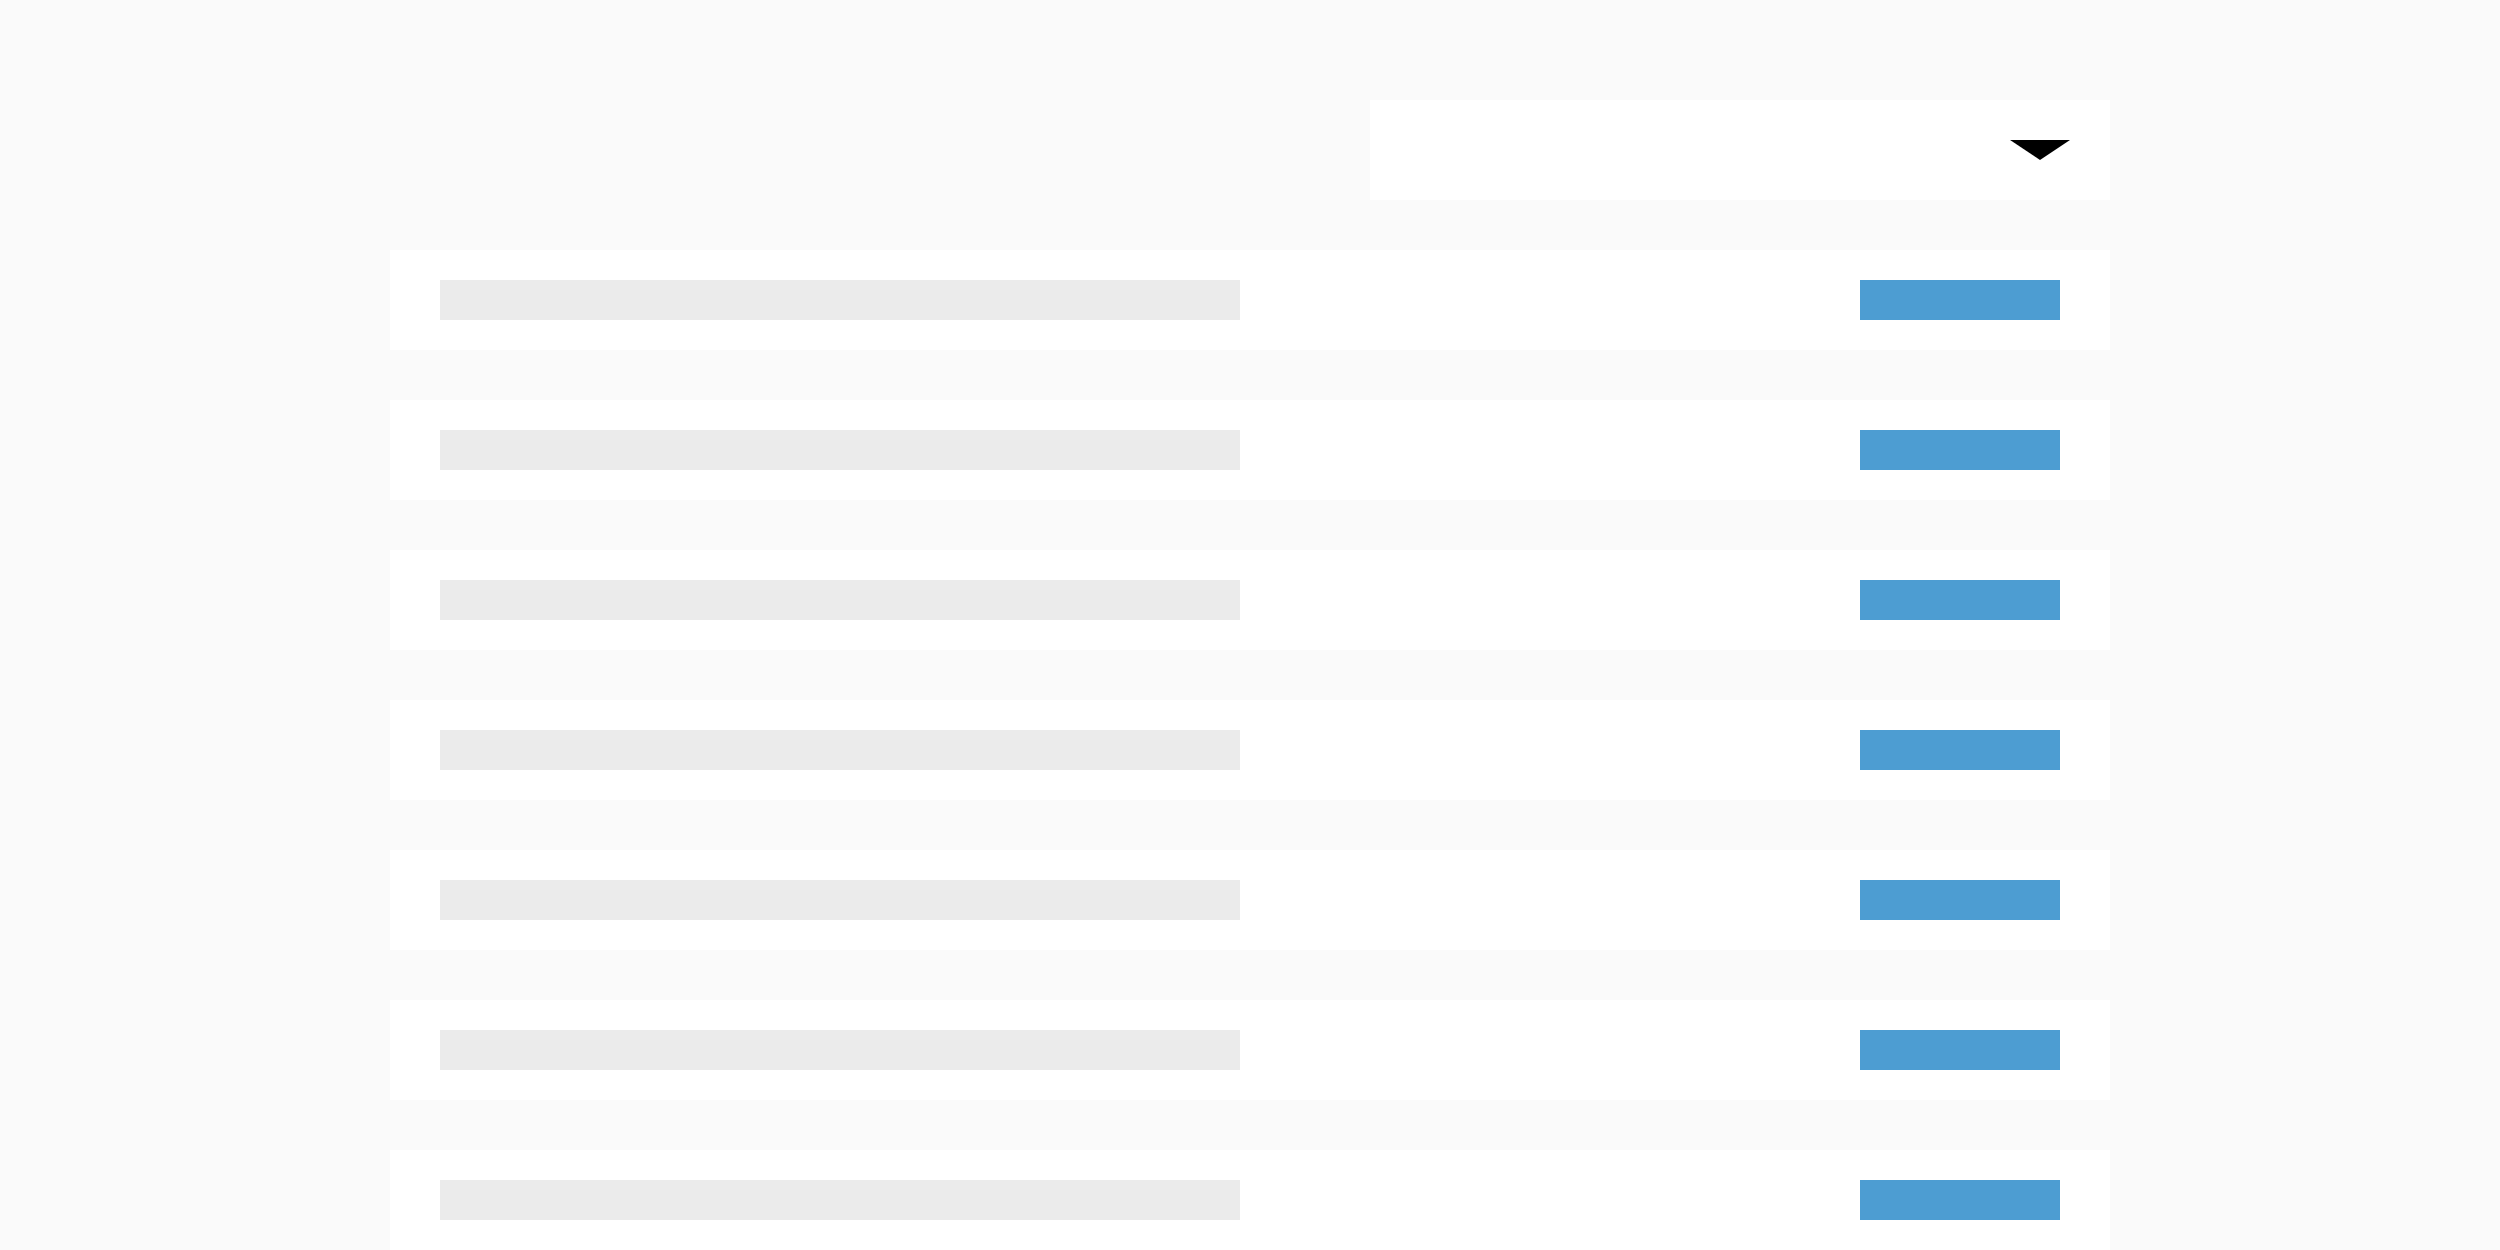
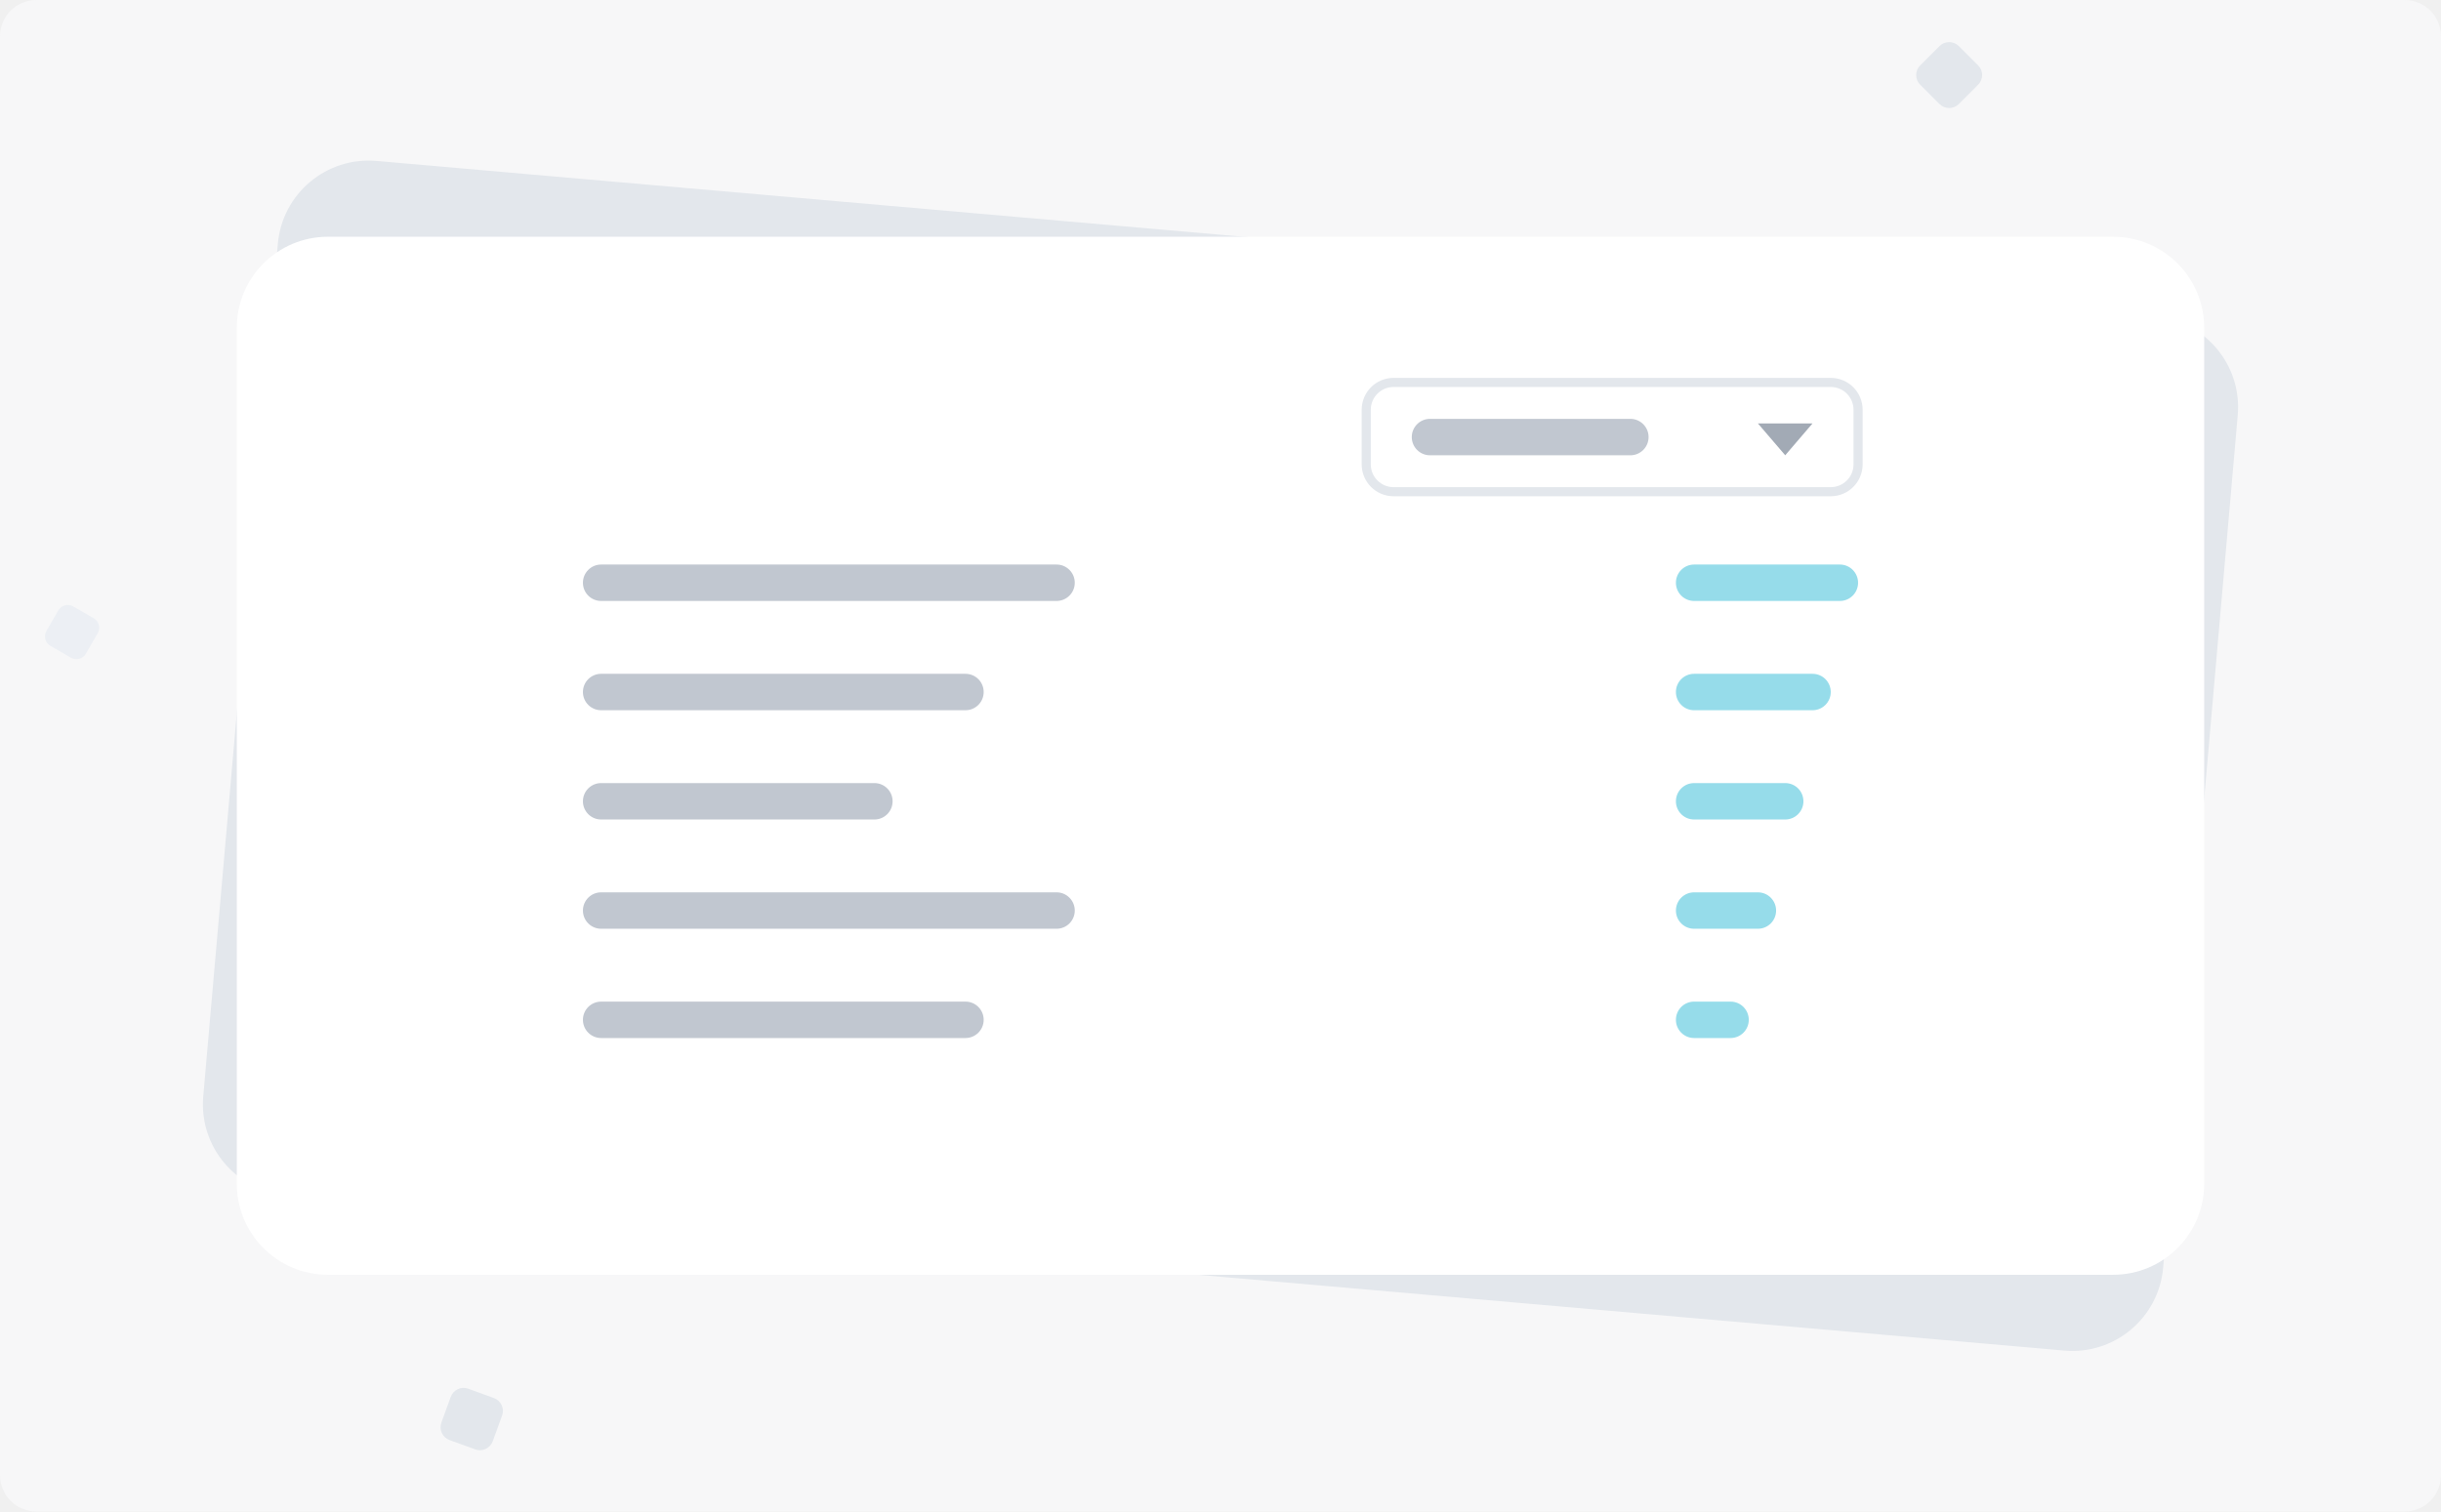
- <svg xmlns="http://www.w3.org/2000/svg" width="250px" height="125px" viewBox="0 0 250 125" version="1.1">
-   <g id="Page-1" stroke="none" stroke-width="1" fill="none" fill-rule="evenodd">
-     <g id="Comulative-wizard-3" transform="translate(-376, -756)">
-       <g id="Group-2" transform="translate(376, 756)">
-         <rect id="Rectangle" fill="#FAFAFA" x="0" y="0" width="250" height="125" />
-         <rect id="Rectangle" fill="#FFFFFF" x="137" y="10" width="74" height="10" />
-         <g id="Group" transform="translate(39, 25)">
-           <rect id="Rectangle-Copy" fill="#FFFFFF" x="0" y="0" width="172" height="10" />
-           <rect id="Rectangle-Copy" fill="#EBEBEB" x="5" y="3" width="80" height="4" />
-           <rect id="Rectangle-Copy-8" fill="#4D9DD2" x="147" y="3" width="20" height="4" />
-         </g>
-         <g id="Group-Copy" transform="translate(39, 40)">
-           <rect id="Rectangle-Copy" fill="#FFFFFF" x="0" y="0" width="172" height="10" />
-           <rect id="Rectangle-Copy" fill="#EBEBEB" x="5" y="3" width="80" height="4" />
-           <rect id="Rectangle-Copy-8" fill="#4D9DD2" x="147" y="3" width="20" height="4" />
-         </g>
-         <g id="Group-Copy-2" transform="translate(39, 55)">
-           <rect id="Rectangle-Copy" fill="#FFFFFF" x="0" y="0" width="172" height="10" />
-           <rect id="Rectangle-Copy" fill="#EBEBEB" x="5" y="3" width="80" height="4" />
-           <rect id="Rectangle-Copy-8" fill="#4D9DD2" x="147" y="3" width="20" height="4" />
-         </g>
-         <g id="Group-Copy-3" transform="translate(39, 70)">
-           <rect id="Rectangle-Copy" fill="#FFFFFF" x="0" y="0" width="172" height="10" />
-           <rect id="Rectangle-Copy" fill="#EBEBEB" x="5" y="3" width="80" height="4" />
-           <rect id="Rectangle-Copy-8" fill="#4D9DD2" x="147" y="3" width="20" height="4" />
-         </g>
-         <g id="Group-Copy-4" transform="translate(39, 85)">
-           <rect id="Rectangle-Copy" fill="#FFFFFF" x="0" y="0" width="172" height="10" />
-           <rect id="Rectangle-Copy" fill="#EBEBEB" x="5" y="3" width="80" height="4" />
-           <rect id="Rectangle-Copy-8" fill="#4D9DD2" x="147" y="3" width="20" height="4" />
-         </g>
-         <g id="Group-Copy-5" transform="translate(39, 100)">
-           <rect id="Rectangle-Copy" fill="#FFFFFF" x="0" y="0" width="172" height="10" />
-           <rect id="Rectangle-Copy" fill="#EBEBEB" x="5" y="3" width="80" height="4" />
-           <rect id="Rectangle-Copy-8" fill="#4D9DD2" x="147" y="3" width="20" height="4" />
-         </g>
-         <g id="Group-Copy-6" transform="translate(39, 115)">
-           <rect id="Rectangle-Copy" fill="#FFFFFF" x="0" y="0" width="172" height="10" />
-           <rect id="Rectangle-Copy" fill="#EBEBEB" x="5" y="3" width="80" height="4" />
-           <rect id="Rectangle-Copy-8" fill="#4D9DD2" x="147" y="3" width="20" height="4" />
-         </g>
-         <polygon id="Path-2" fill="#000000" points="201 14 207 14 204 16" />
-       </g>
-     </g>
+ <svg xmlns="http://www.w3.org/2000/svg" width="268" height="166" viewBox="0 0 268 166" fill="none">
+   <g clip-path="url(#clip-widget-preview-18)">
+     <rect width="268" height="166" rx="4" fill="#F7F7F8" />
+     <path d="M217.182 7.182L215.061 5.061C214.475 4.475 213.525 4.475 212.939 5.061L210.818 7.182C210.232 7.768 210.232 8.718 210.818 9.303L212.939 11.425C213.525 12.01 214.475 12.01 215.061 11.425L217.182 9.303C217.768 8.718 217.768 7.768 217.182 7.182Z" fill="#E3E7EC" />
+     <path d="M10.291 67.9L8.039 66.6C7.465 66.269 6.731 66.465 6.4 67.039L5.1 69.291C4.769 69.865 4.965 70.599 5.539 70.93L7.791 72.23C8.365 72.561 9.099 72.365 9.43 71.791L10.73 69.539C11.062 68.965 10.865 68.231 10.291 67.9Z" fill="#ECEFF4" />
+     <path d="M54.229 153.539L51.41 152.513C50.631 152.23 49.77 152.631 49.487 153.41L48.461 156.229C48.178 157.007 48.579 157.868 49.357 158.151L52.176 159.177C52.955 159.461 53.816 159.059 54.099 158.281L55.125 155.462C55.408 154.683 55.007 153.822 54.229 153.539Z" fill="#E3E7EC" />
+     <path d="M236.595 34.758L41.341 17.676C35.839 17.194 30.989 21.264 30.507 26.766L22.315 120.408C21.833 125.91 25.903 130.76 31.405 131.242L226.659 148.324C232.161 148.806 237.011 144.736 237.493 139.234L245.685 45.592C246.167 40.09 242.097 35.239 236.595 34.758Z" fill="#E3E7EC" />
+     <path d="M232 26H36C30.477 26 26 30.477 26 36V130C26 135.523 30.477 140 36 140H232C237.523 140 242 135.523 242 130V36C242 30.477 237.523 26 232 26Z" fill="white" />
+     <path d="M201 42H153C151.343 42 150 43.343 150 45V51C150 52.657 151.343 54 153 54H201C202.657 54 204 52.657 204 51V45C204 43.343 202.657 42 201 42Z" fill="white" stroke="#E3E7EC" />
+     <path d="M179 46H157C155.895 46 155 46.895 155 48C155 49.105 155.895 50 157 50H179C180.105 50 181 49.105 181 48C181 46.895 180.105 46 179 46Z" fill="#C1C7D0" />
+     <path d="M193 46.5H199L196 50L193 46.5Z" fill="#A2AAB5" />
+     <path d="M116 62H66C64.895 62 64 62.895 64 64C64 65.105 64.895 66 66 66H116C117.105 66 118 65.105 118 64C118 62.895 117.105 62 116 62Z" fill="#C1C7D0" />
+     <path d="M202 62H186C184.895 62 184 62.895 184 64C184 65.105 184.895 66 186 66H202C203.105 66 204 65.105 204 64C204 62.895 203.105 62 202 62Z" fill="#96DCEA" />
+     <path d="M106 74H66C64.895 74 64 74.895 64 76C64 77.105 64.895 78 66 78H106C107.105 78 108 77.105 108 76C108 74.895 107.105 74 106 74Z" fill="#C1C7D0" />
+     <path d="M199 74H186C184.895 74 184 74.895 184 76C184 77.105 184.895 78 186 78H199C200.105 78 201 77.105 201 76C201 74.895 200.105 74 199 74Z" fill="#96DCEA" />
+     <path d="M96 86H66C64.895 86 64 86.895 64 88C64 89.105 64.895 90 66 90H96C97.105 90 98 89.105 98 88C98 86.895 97.105 86 96 86Z" fill="#C1C7D0" />
+     <path d="M196 86H186C184.895 86 184 86.895 184 88C184 89.105 184.895 90 186 90H196C197.105 90 198 89.105 198 88C198 86.895 197.105 86 196 86Z" fill="#96DCEA" />
+     <path d="M116 98H66C64.895 98 64 98.895 64 100C64 101.105 64.895 102 66 102H116C117.105 102 118 101.105 118 100C118 98.895 117.105 98 116 98Z" fill="#C1C7D0" />
+     <path d="M193 98H186C184.895 98 184 98.895 184 100C184 101.105 184.895 102 186 102H193C194.105 102 195 101.105 195 100C195 98.895 194.105 98 193 98Z" fill="#96DCEA" />
+     <path d="M106 110H66C64.895 110 64 110.895 64 112C64 113.105 64.895 114 66 114H106C107.105 114 108 113.105 108 112C108 110.895 107.105 110 106 110Z" fill="#C1C7D0" />
+     <path d="M190 110H186C184.895 110 184 110.895 184 112C184 113.105 184.895 114 186 114H190C191.105 114 192 113.105 192 112C192 110.895 191.105 110 190 110Z" fill="#96DCEA" />
  </g>
+   <defs>
+     <clipPath id="clip-widget-preview-18">
+       <rect width="268" height="166" rx="4" fill="white" />
+     </clipPath>
+   </defs>
</svg>
